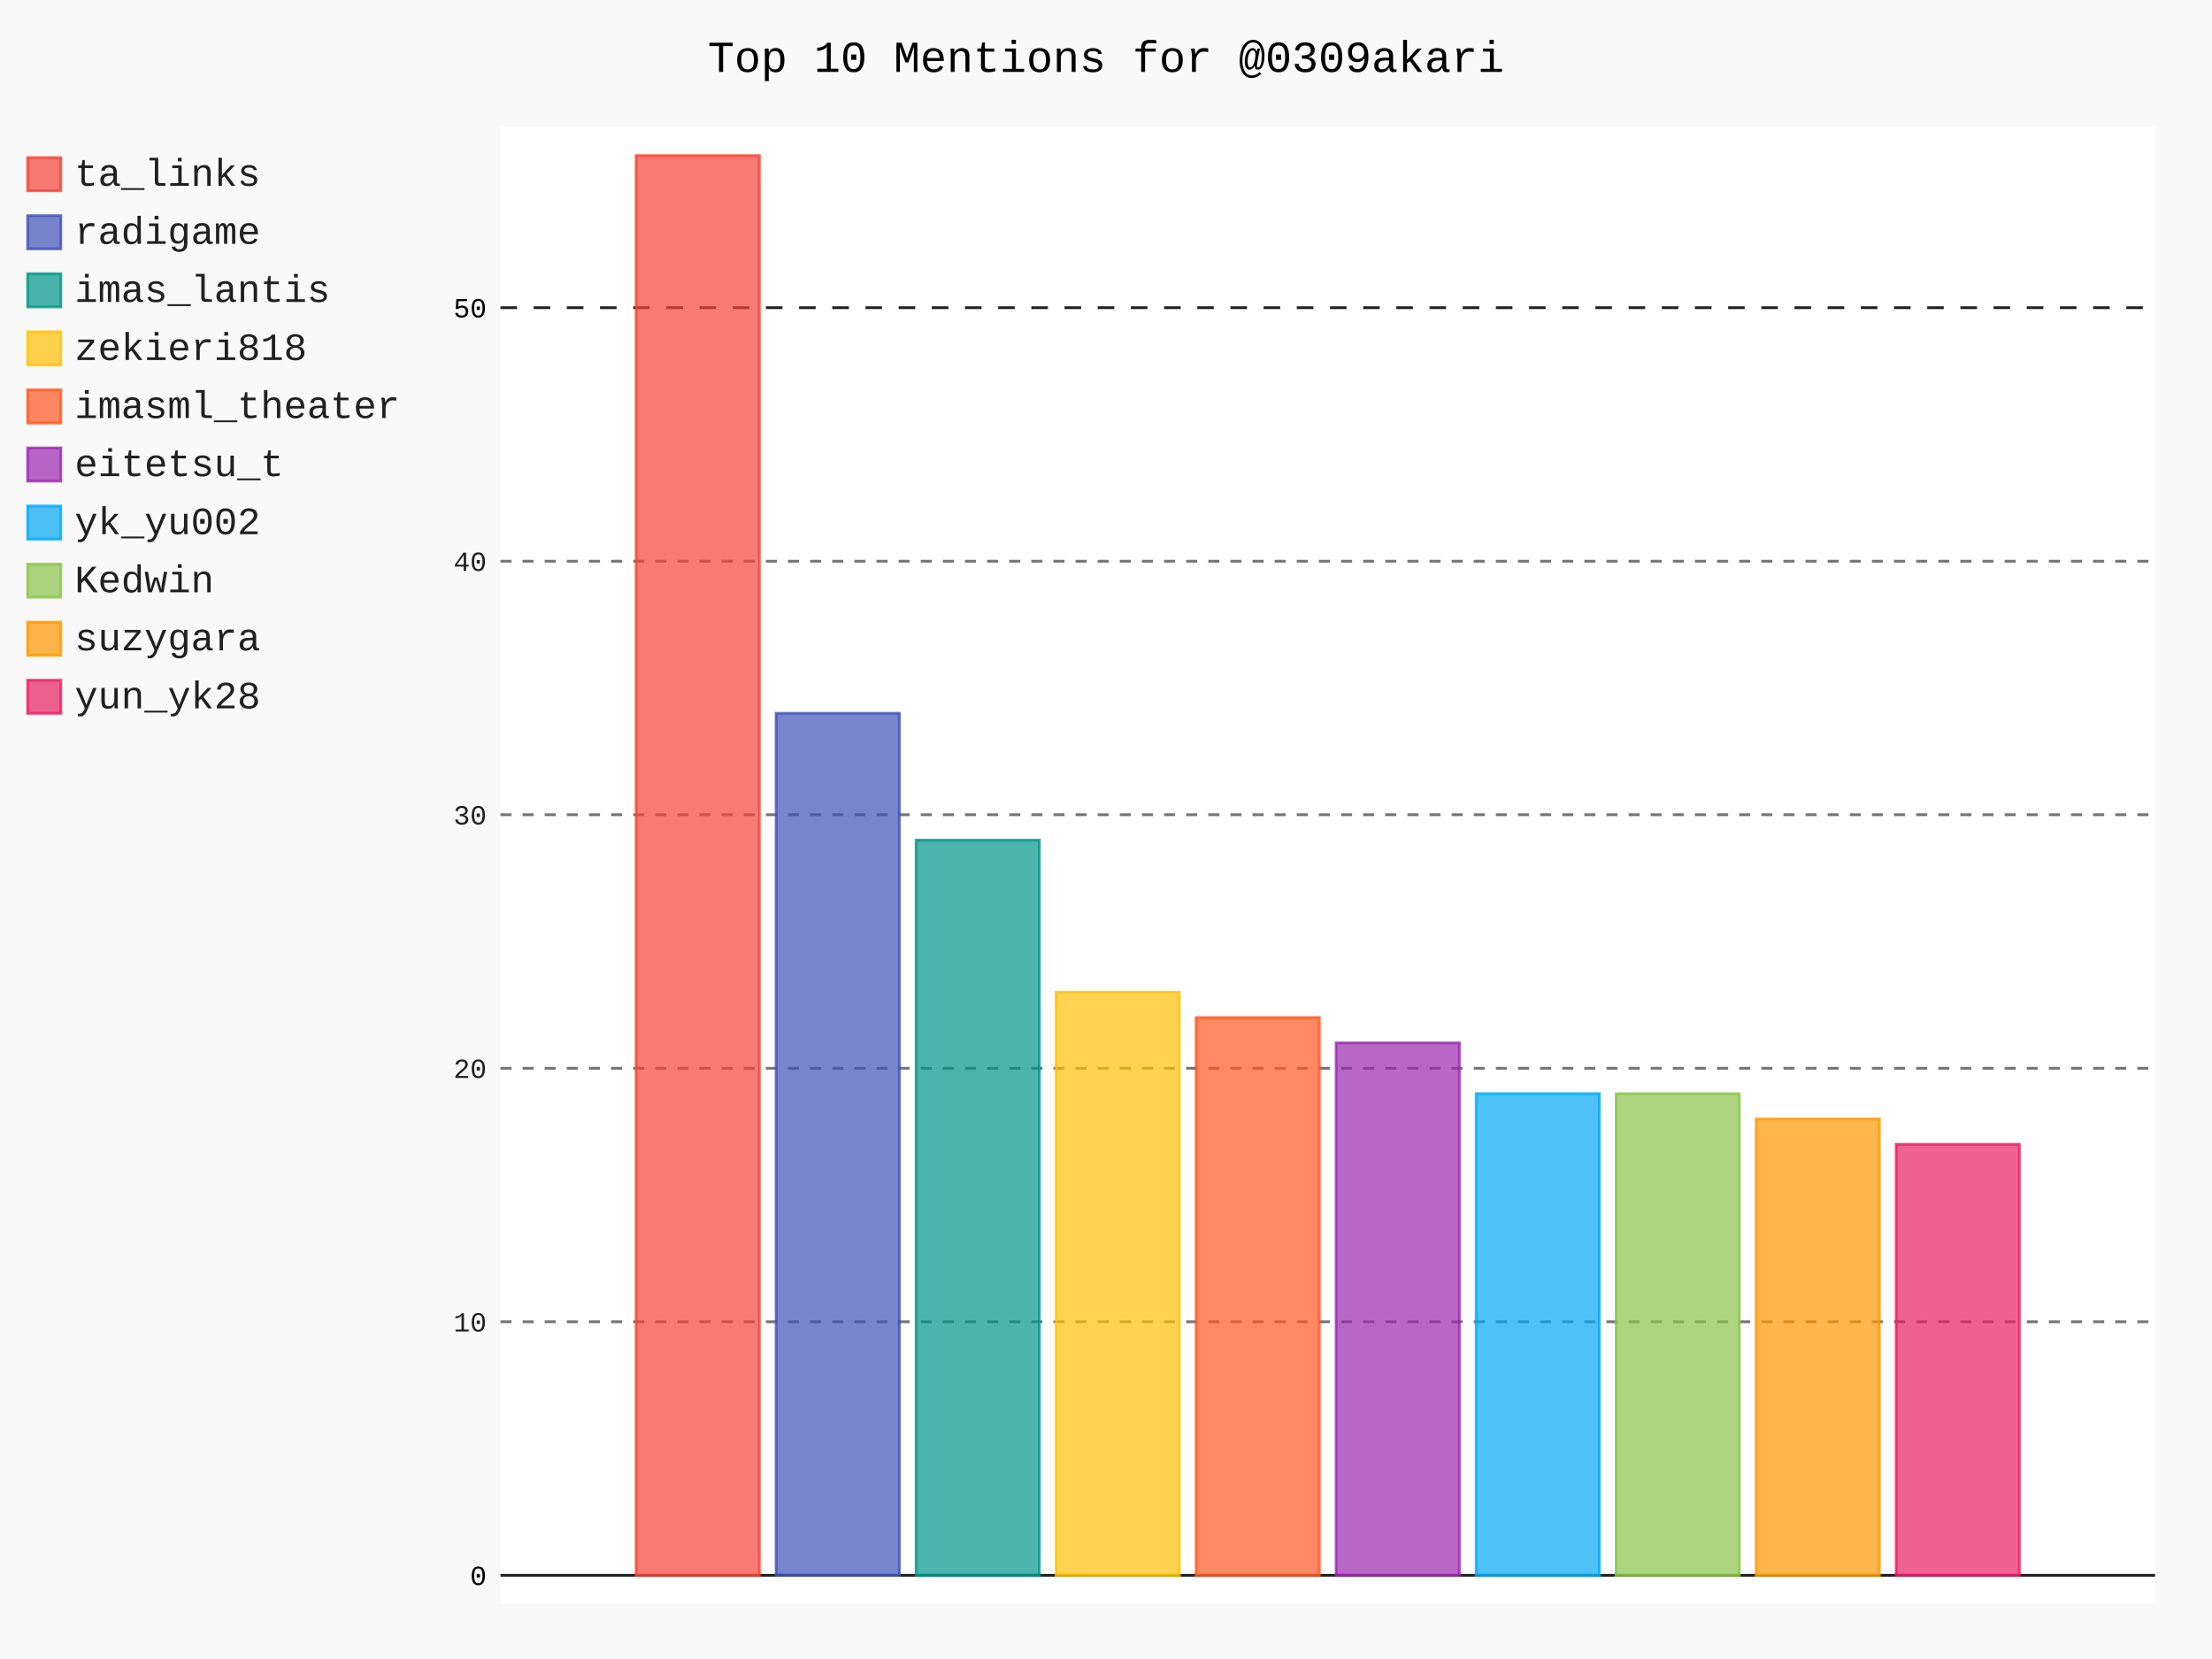
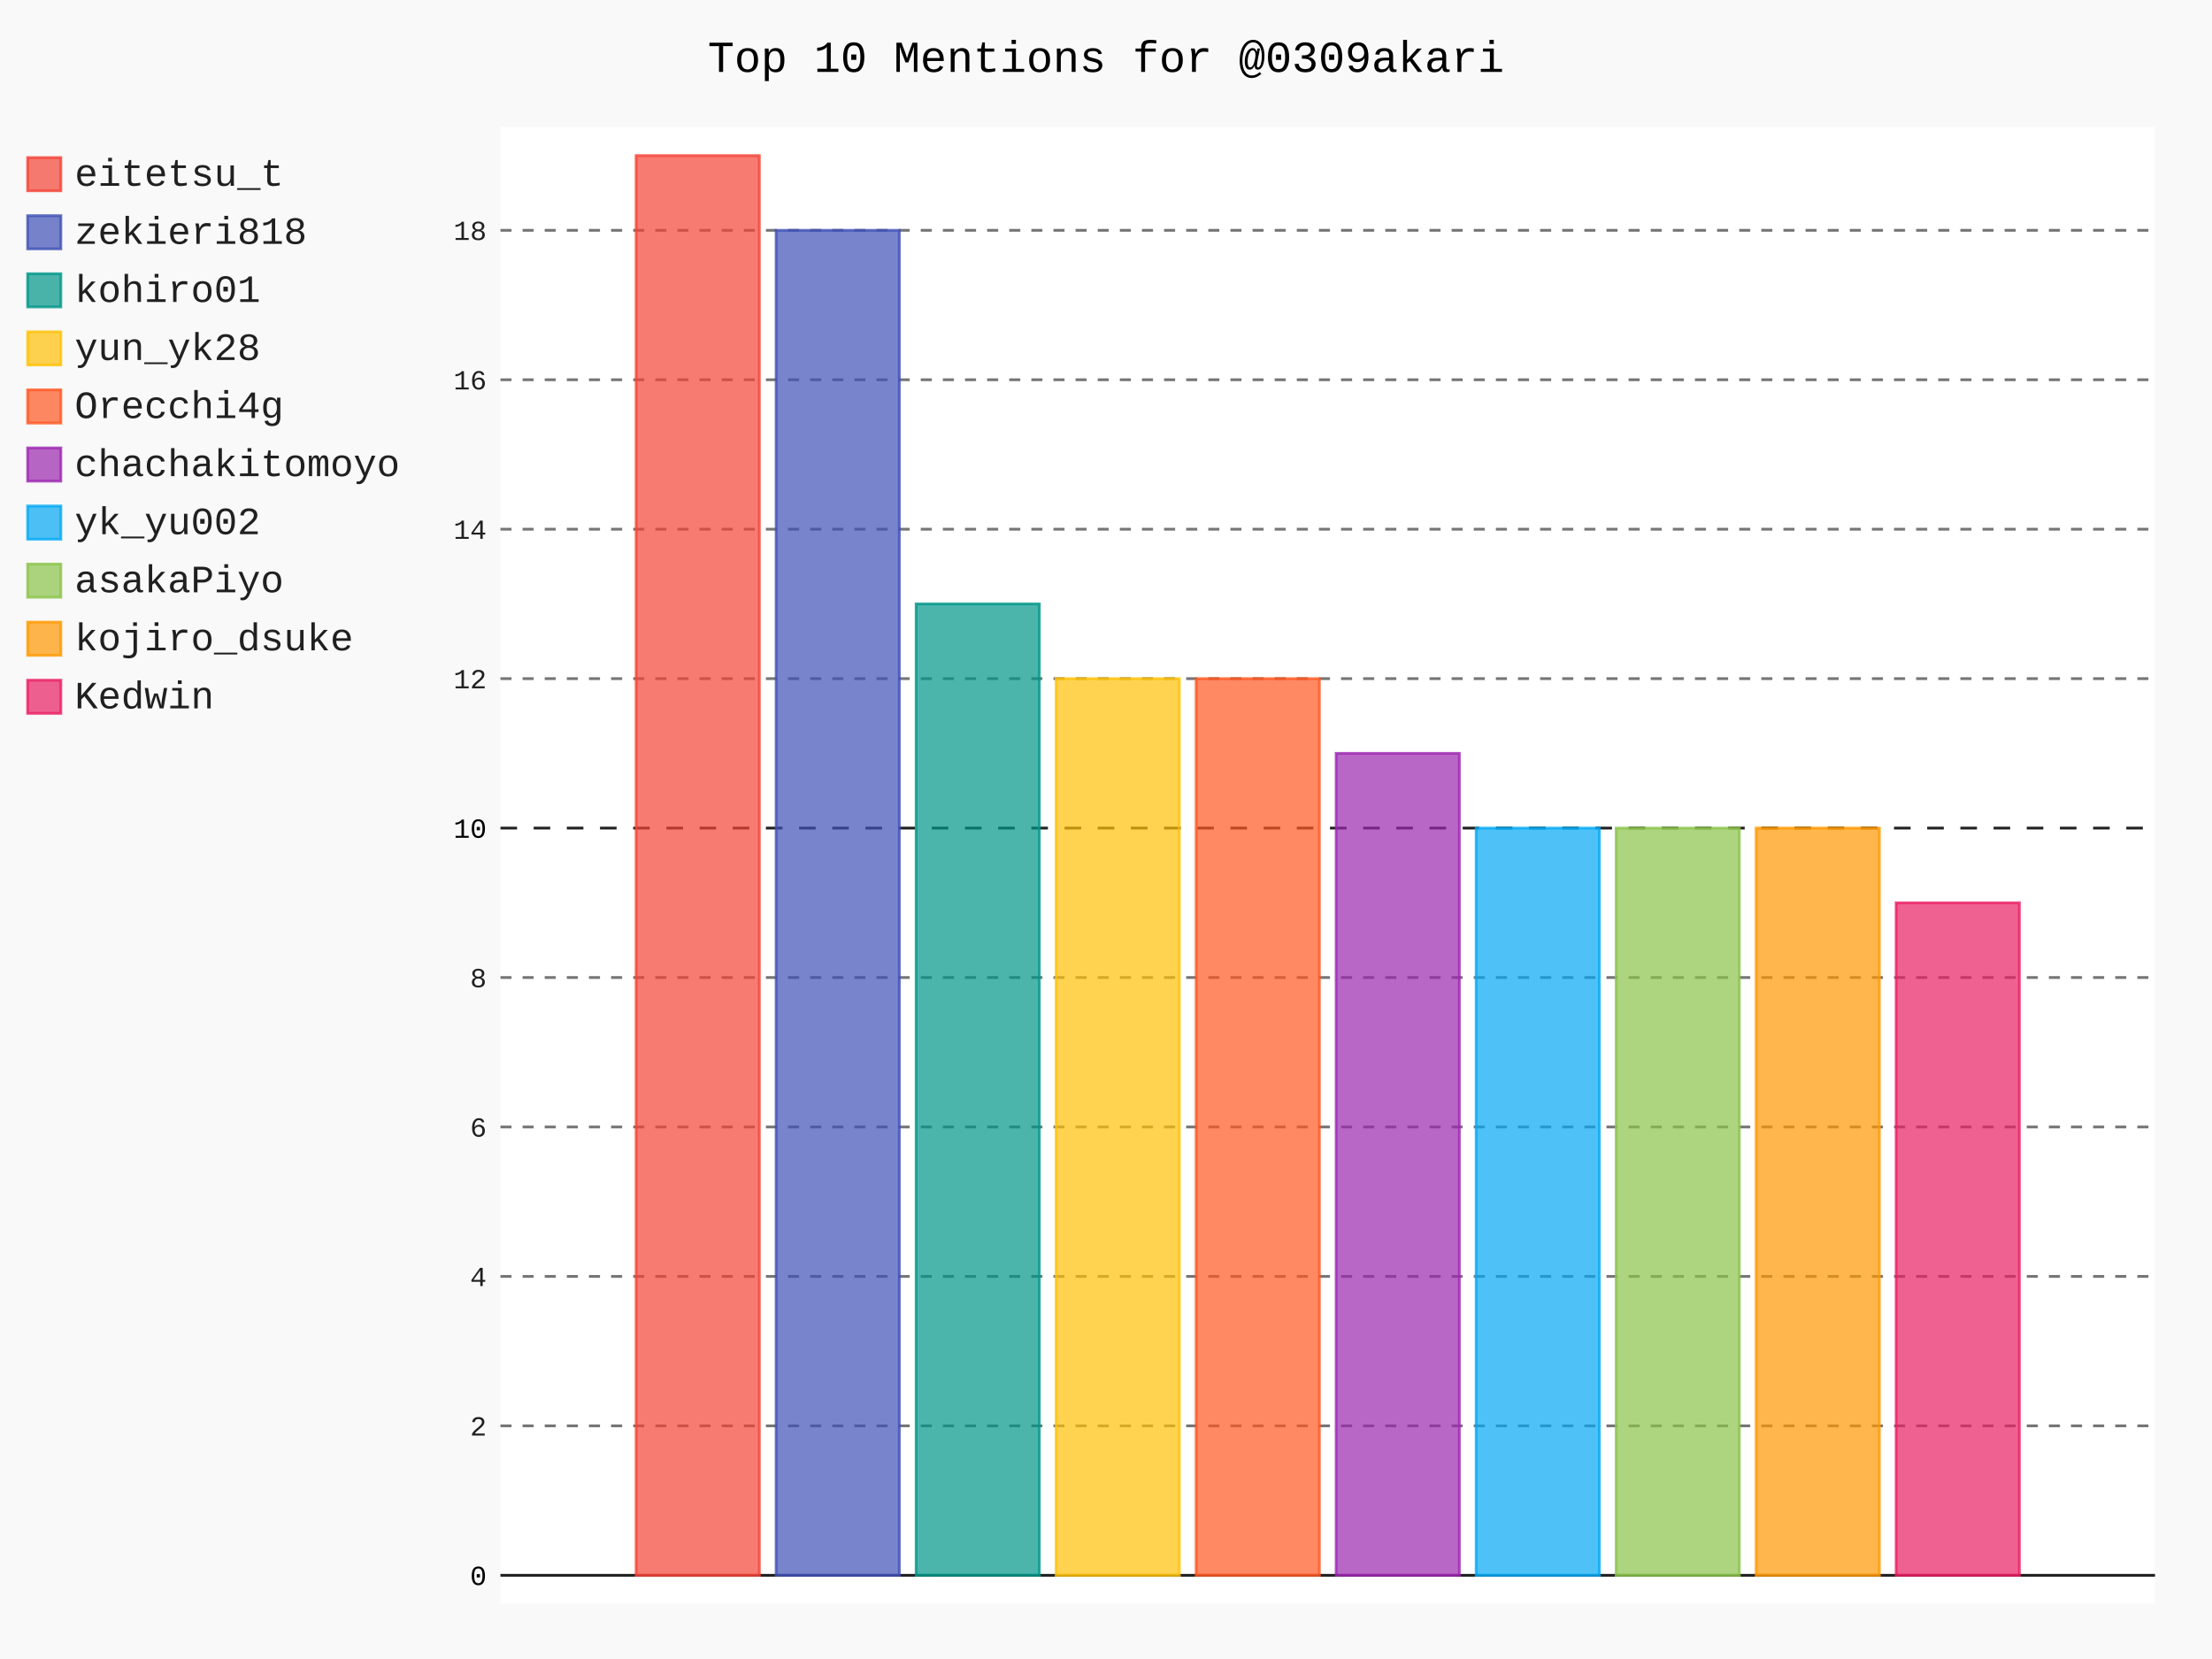
- <svg xmlns="http://www.w3.org/2000/svg" id="chart-f81ef061-fb6b-49a3-aba8-c23127f561e0" class="pygal-chart" viewBox="0 0 800 600">
+ <svg xmlns="http://www.w3.org/2000/svg" id="chart-d855d5ad-dc11-4ae8-8ce2-2b9e7e929f5b" class="pygal-chart" viewBox="0 0 800 600">
  <defs>
-     <style type="text/css">#chart-f81ef061-fb6b-49a3-aba8-c23127f561e0{-webkit-user-select:none;-webkit-font-smoothing:antialiased;font-family:Consolas,"Liberation Mono",Menlo,Courier,monospace}#chart-f81ef061-fb6b-49a3-aba8-c23127f561e0 .title{font-family:Consolas,"Liberation Mono",Menlo,Courier,monospace;font-size:16px}#chart-f81ef061-fb6b-49a3-aba8-c23127f561e0 .legends .legend text{font-family:Consolas,"Liberation Mono",Menlo,Courier,monospace;font-size:14px}#chart-f81ef061-fb6b-49a3-aba8-c23127f561e0 .axis text{font-family:Consolas,"Liberation Mono",Menlo,Courier,monospace;font-size:10px}#chart-f81ef061-fb6b-49a3-aba8-c23127f561e0 .axis text.major{font-family:Consolas,"Liberation Mono",Menlo,Courier,monospace;font-size:10px}#chart-f81ef061-fb6b-49a3-aba8-c23127f561e0 .text-overlay text.value{font-family:Consolas,"Liberation Mono",Menlo,Courier,monospace;font-size:16px}#chart-f81ef061-fb6b-49a3-aba8-c23127f561e0 .text-overlay text.label{font-family:Consolas,"Liberation Mono",Menlo,Courier,monospace;font-size:10px}#chart-f81ef061-fb6b-49a3-aba8-c23127f561e0 .tooltip{font-family:Consolas,"Liberation Mono",Menlo,Courier,monospace;font-size:14px}#chart-f81ef061-fb6b-49a3-aba8-c23127f561e0 text.no_data{font-family:Consolas,"Liberation Mono",Menlo,Courier,monospace;font-size:64px}
- #chart-f81ef061-fb6b-49a3-aba8-c23127f561e0{background-color:rgba(249,249,249,1)}#chart-f81ef061-fb6b-49a3-aba8-c23127f561e0 path,#chart-f81ef061-fb6b-49a3-aba8-c23127f561e0 line,#chart-f81ef061-fb6b-49a3-aba8-c23127f561e0 rect,#chart-f81ef061-fb6b-49a3-aba8-c23127f561e0 circle{-webkit-transition:150ms;-moz-transition:150ms;transition:150ms}#chart-f81ef061-fb6b-49a3-aba8-c23127f561e0 .graph &gt; .background{fill:rgba(249,249,249,1)}#chart-f81ef061-fb6b-49a3-aba8-c23127f561e0 .plot &gt; .background{fill:rgba(255,255,255,1)}#chart-f81ef061-fb6b-49a3-aba8-c23127f561e0 .graph{fill:rgba(0,0,0,.87)}#chart-f81ef061-fb6b-49a3-aba8-c23127f561e0 text.no_data{fill:rgba(0,0,0,1)}#chart-f81ef061-fb6b-49a3-aba8-c23127f561e0 .title{fill:rgba(0,0,0,1)}#chart-f81ef061-fb6b-49a3-aba8-c23127f561e0 .legends .legend text{fill:rgba(0,0,0,.87)}#chart-f81ef061-fb6b-49a3-aba8-c23127f561e0 .legends .legend:hover text{fill:rgba(0,0,0,1)}#chart-f81ef061-fb6b-49a3-aba8-c23127f561e0 .axis .line{stroke:rgba(0,0,0,1)}#chart-f81ef061-fb6b-49a3-aba8-c23127f561e0 .axis .guide.line{stroke:rgba(0,0,0,.54)}#chart-f81ef061-fb6b-49a3-aba8-c23127f561e0 .axis .major.line{stroke:rgba(0,0,0,.87)}#chart-f81ef061-fb6b-49a3-aba8-c23127f561e0 .axis text.major{fill:rgba(0,0,0,1)}#chart-f81ef061-fb6b-49a3-aba8-c23127f561e0 .axis.y .guides:hover .guide.line,#chart-f81ef061-fb6b-49a3-aba8-c23127f561e0 .line-graph .axis.x .guides:hover .guide.line,#chart-f81ef061-fb6b-49a3-aba8-c23127f561e0 .stackedline-graph .axis.x .guides:hover .guide.line,#chart-f81ef061-fb6b-49a3-aba8-c23127f561e0 .xy-graph .axis.x .guides:hover .guide.line{stroke:rgba(0,0,0,1)}#chart-f81ef061-fb6b-49a3-aba8-c23127f561e0 .axis .guides:hover text{fill:rgba(0,0,0,1)}#chart-f81ef061-fb6b-49a3-aba8-c23127f561e0 .reactive{fill-opacity:.7;stroke-opacity:.8}#chart-f81ef061-fb6b-49a3-aba8-c23127f561e0 .ci{stroke:rgba(0,0,0,.87)}#chart-f81ef061-fb6b-49a3-aba8-c23127f561e0 .reactive.active,#chart-f81ef061-fb6b-49a3-aba8-c23127f561e0 .active .reactive{fill-opacity:.8;stroke-opacity:.9;stroke-width:4}#chart-f81ef061-fb6b-49a3-aba8-c23127f561e0 .ci .reactive.active{stroke-width:1.5}#chart-f81ef061-fb6b-49a3-aba8-c23127f561e0 .series text{fill:rgba(0,0,0,1)}#chart-f81ef061-fb6b-49a3-aba8-c23127f561e0 .tooltip rect{fill:rgba(255,255,255,1);stroke:rgba(0,0,0,1);-webkit-transition:opacity 150ms;-moz-transition:opacity 150ms;transition:opacity 150ms}#chart-f81ef061-fb6b-49a3-aba8-c23127f561e0 .tooltip .label{fill:rgba(0,0,0,.87)}#chart-f81ef061-fb6b-49a3-aba8-c23127f561e0 .tooltip .label{fill:rgba(0,0,0,.87)}#chart-f81ef061-fb6b-49a3-aba8-c23127f561e0 .tooltip .legend{font-size:.8em;fill:rgba(0,0,0,.54)}#chart-f81ef061-fb6b-49a3-aba8-c23127f561e0 .tooltip .x_label{font-size:.6em;fill:rgba(0,0,0,1)}#chart-f81ef061-fb6b-49a3-aba8-c23127f561e0 .tooltip .xlink{font-size:.5em;text-decoration:underline}#chart-f81ef061-fb6b-49a3-aba8-c23127f561e0 .tooltip .value{font-size:1.5em}#chart-f81ef061-fb6b-49a3-aba8-c23127f561e0 .bound{font-size:.5em}#chart-f81ef061-fb6b-49a3-aba8-c23127f561e0 .max-value{font-size:.75em;fill:rgba(0,0,0,.54)}#chart-f81ef061-fb6b-49a3-aba8-c23127f561e0 .map-element{fill:rgba(255,255,255,1);stroke:rgba(0,0,0,.54) !important}#chart-f81ef061-fb6b-49a3-aba8-c23127f561e0 .map-element .reactive{fill-opacity:inherit;stroke-opacity:inherit}#chart-f81ef061-fb6b-49a3-aba8-c23127f561e0 .color-0,#chart-f81ef061-fb6b-49a3-aba8-c23127f561e0 .color-0 a:visited{stroke:#F44336;fill:#F44336}#chart-f81ef061-fb6b-49a3-aba8-c23127f561e0 .color-1,#chart-f81ef061-fb6b-49a3-aba8-c23127f561e0 .color-1 a:visited{stroke:#3F51B5;fill:#3F51B5}#chart-f81ef061-fb6b-49a3-aba8-c23127f561e0 .color-2,#chart-f81ef061-fb6b-49a3-aba8-c23127f561e0 .color-2 a:visited{stroke:#009688;fill:#009688}#chart-f81ef061-fb6b-49a3-aba8-c23127f561e0 .color-3,#chart-f81ef061-fb6b-49a3-aba8-c23127f561e0 .color-3 a:visited{stroke:#FFC107;fill:#FFC107}#chart-f81ef061-fb6b-49a3-aba8-c23127f561e0 .color-4,#chart-f81ef061-fb6b-49a3-aba8-c23127f561e0 .color-4 a:visited{stroke:#FF5722;fill:#FF5722}#chart-f81ef061-fb6b-49a3-aba8-c23127f561e0 .color-5,#chart-f81ef061-fb6b-49a3-aba8-c23127f561e0 .color-5 a:visited{stroke:#9C27B0;fill:#9C27B0}#chart-f81ef061-fb6b-49a3-aba8-c23127f561e0 .color-6,#chart-f81ef061-fb6b-49a3-aba8-c23127f561e0 .color-6 a:visited{stroke:#03A9F4;fill:#03A9F4}#chart-f81ef061-fb6b-49a3-aba8-c23127f561e0 .color-7,#chart-f81ef061-fb6b-49a3-aba8-c23127f561e0 .color-7 a:visited{stroke:#8BC34A;fill:#8BC34A}#chart-f81ef061-fb6b-49a3-aba8-c23127f561e0 .color-8,#chart-f81ef061-fb6b-49a3-aba8-c23127f561e0 .color-8 a:visited{stroke:#FF9800;fill:#FF9800}#chart-f81ef061-fb6b-49a3-aba8-c23127f561e0 .color-9,#chart-f81ef061-fb6b-49a3-aba8-c23127f561e0 .color-9 a:visited{stroke:#E91E63;fill:#E91E63}#chart-f81ef061-fb6b-49a3-aba8-c23127f561e0 .text-overlay .color-0 text{fill:black}#chart-f81ef061-fb6b-49a3-aba8-c23127f561e0 .text-overlay .color-1 text{fill:black}#chart-f81ef061-fb6b-49a3-aba8-c23127f561e0 .text-overlay .color-2 text{fill:black}#chart-f81ef061-fb6b-49a3-aba8-c23127f561e0 .text-overlay .color-3 text{fill:black}#chart-f81ef061-fb6b-49a3-aba8-c23127f561e0 .text-overlay .color-4 text{fill:black}#chart-f81ef061-fb6b-49a3-aba8-c23127f561e0 .text-overlay .color-5 text{fill:black}#chart-f81ef061-fb6b-49a3-aba8-c23127f561e0 .text-overlay .color-6 text{fill:black}#chart-f81ef061-fb6b-49a3-aba8-c23127f561e0 .text-overlay .color-7 text{fill:black}#chart-f81ef061-fb6b-49a3-aba8-c23127f561e0 .text-overlay .color-8 text{fill:black}#chart-f81ef061-fb6b-49a3-aba8-c23127f561e0 .text-overlay .color-9 text{fill:black}
- #chart-f81ef061-fb6b-49a3-aba8-c23127f561e0 text.no_data{text-anchor:middle}#chart-f81ef061-fb6b-49a3-aba8-c23127f561e0 .guide.line{fill:none}#chart-f81ef061-fb6b-49a3-aba8-c23127f561e0 .centered{text-anchor:middle}#chart-f81ef061-fb6b-49a3-aba8-c23127f561e0 .title{text-anchor:middle}#chart-f81ef061-fb6b-49a3-aba8-c23127f561e0 .legends .legend text{fill-opacity:1}#chart-f81ef061-fb6b-49a3-aba8-c23127f561e0 .axis.x text{text-anchor:middle}#chart-f81ef061-fb6b-49a3-aba8-c23127f561e0 .axis.x:not(.web) text[transform]{text-anchor:start}#chart-f81ef061-fb6b-49a3-aba8-c23127f561e0 .axis.x:not(.web) text[transform].backwards{text-anchor:end}#chart-f81ef061-fb6b-49a3-aba8-c23127f561e0 .axis.y text{text-anchor:end}#chart-f81ef061-fb6b-49a3-aba8-c23127f561e0 .axis.y text[transform].backwards{text-anchor:start}#chart-f81ef061-fb6b-49a3-aba8-c23127f561e0 .axis.y2 text{text-anchor:start}#chart-f81ef061-fb6b-49a3-aba8-c23127f561e0 .axis.y2 text[transform].backwards{text-anchor:end}#chart-f81ef061-fb6b-49a3-aba8-c23127f561e0 .axis .guide.line{stroke-dasharray:4,4}#chart-f81ef061-fb6b-49a3-aba8-c23127f561e0 .axis .major.guide.line{stroke-dasharray:6,6}#chart-f81ef061-fb6b-49a3-aba8-c23127f561e0 .horizontal .axis.y .guide.line,#chart-f81ef061-fb6b-49a3-aba8-c23127f561e0 .horizontal .axis.y2 .guide.line,#chart-f81ef061-fb6b-49a3-aba8-c23127f561e0 .vertical .axis.x .guide.line{opacity:0}#chart-f81ef061-fb6b-49a3-aba8-c23127f561e0 .horizontal .axis.always_show .guide.line,#chart-f81ef061-fb6b-49a3-aba8-c23127f561e0 .vertical .axis.always_show .guide.line{opacity:1 !important}#chart-f81ef061-fb6b-49a3-aba8-c23127f561e0 .axis.y .guides:hover .guide.line,#chart-f81ef061-fb6b-49a3-aba8-c23127f561e0 .axis.y2 .guides:hover .guide.line,#chart-f81ef061-fb6b-49a3-aba8-c23127f561e0 .axis.x .guides:hover .guide.line{opacity:1}#chart-f81ef061-fb6b-49a3-aba8-c23127f561e0 .axis .guides:hover text{opacity:1}#chart-f81ef061-fb6b-49a3-aba8-c23127f561e0 .nofill{fill:none}#chart-f81ef061-fb6b-49a3-aba8-c23127f561e0 .subtle-fill{fill-opacity:.2}#chart-f81ef061-fb6b-49a3-aba8-c23127f561e0 .dot{stroke-width:1px;fill-opacity:1}#chart-f81ef061-fb6b-49a3-aba8-c23127f561e0 .dot.active{stroke-width:5px}#chart-f81ef061-fb6b-49a3-aba8-c23127f561e0 .dot.negative{fill:transparent}#chart-f81ef061-fb6b-49a3-aba8-c23127f561e0 text,#chart-f81ef061-fb6b-49a3-aba8-c23127f561e0 tspan{stroke:none !important}#chart-f81ef061-fb6b-49a3-aba8-c23127f561e0 .series text.active{opacity:1}#chart-f81ef061-fb6b-49a3-aba8-c23127f561e0 .tooltip rect{fill-opacity:.95;stroke-width:.5}#chart-f81ef061-fb6b-49a3-aba8-c23127f561e0 .tooltip text{fill-opacity:1}#chart-f81ef061-fb6b-49a3-aba8-c23127f561e0 .showable{visibility:hidden}#chart-f81ef061-fb6b-49a3-aba8-c23127f561e0 .showable.shown{visibility:visible}#chart-f81ef061-fb6b-49a3-aba8-c23127f561e0 .gauge-background{fill:rgba(229,229,229,1);stroke:none}#chart-f81ef061-fb6b-49a3-aba8-c23127f561e0 .bg-lines{stroke:rgba(249,249,249,1);stroke-width:2px}</style>
+     <style type="text/css">#chart-d855d5ad-dc11-4ae8-8ce2-2b9e7e929f5b{-webkit-user-select:none;-webkit-font-smoothing:antialiased;font-family:Consolas,"Liberation Mono",Menlo,Courier,monospace}#chart-d855d5ad-dc11-4ae8-8ce2-2b9e7e929f5b .title{font-family:Consolas,"Liberation Mono",Menlo,Courier,monospace;font-size:16px}#chart-d855d5ad-dc11-4ae8-8ce2-2b9e7e929f5b .legends .legend text{font-family:Consolas,"Liberation Mono",Menlo,Courier,monospace;font-size:14px}#chart-d855d5ad-dc11-4ae8-8ce2-2b9e7e929f5b .axis text{font-family:Consolas,"Liberation Mono",Menlo,Courier,monospace;font-size:10px}#chart-d855d5ad-dc11-4ae8-8ce2-2b9e7e929f5b .axis text.major{font-family:Consolas,"Liberation Mono",Menlo,Courier,monospace;font-size:10px}#chart-d855d5ad-dc11-4ae8-8ce2-2b9e7e929f5b .text-overlay text.value{font-family:Consolas,"Liberation Mono",Menlo,Courier,monospace;font-size:16px}#chart-d855d5ad-dc11-4ae8-8ce2-2b9e7e929f5b .text-overlay text.label{font-family:Consolas,"Liberation Mono",Menlo,Courier,monospace;font-size:10px}#chart-d855d5ad-dc11-4ae8-8ce2-2b9e7e929f5b .tooltip{font-family:Consolas,"Liberation Mono",Menlo,Courier,monospace;font-size:14px}#chart-d855d5ad-dc11-4ae8-8ce2-2b9e7e929f5b text.no_data{font-family:Consolas,"Liberation Mono",Menlo,Courier,monospace;font-size:64px}
+ #chart-d855d5ad-dc11-4ae8-8ce2-2b9e7e929f5b{background-color:rgba(249,249,249,1)}#chart-d855d5ad-dc11-4ae8-8ce2-2b9e7e929f5b path,#chart-d855d5ad-dc11-4ae8-8ce2-2b9e7e929f5b line,#chart-d855d5ad-dc11-4ae8-8ce2-2b9e7e929f5b rect,#chart-d855d5ad-dc11-4ae8-8ce2-2b9e7e929f5b circle{-webkit-transition:150ms;-moz-transition:150ms;transition:150ms}#chart-d855d5ad-dc11-4ae8-8ce2-2b9e7e929f5b .graph &gt; .background{fill:rgba(249,249,249,1)}#chart-d855d5ad-dc11-4ae8-8ce2-2b9e7e929f5b .plot &gt; .background{fill:rgba(255,255,255,1)}#chart-d855d5ad-dc11-4ae8-8ce2-2b9e7e929f5b .graph{fill:rgba(0,0,0,.87)}#chart-d855d5ad-dc11-4ae8-8ce2-2b9e7e929f5b text.no_data{fill:rgba(0,0,0,1)}#chart-d855d5ad-dc11-4ae8-8ce2-2b9e7e929f5b .title{fill:rgba(0,0,0,1)}#chart-d855d5ad-dc11-4ae8-8ce2-2b9e7e929f5b .legends .legend text{fill:rgba(0,0,0,.87)}#chart-d855d5ad-dc11-4ae8-8ce2-2b9e7e929f5b .legends .legend:hover text{fill:rgba(0,0,0,1)}#chart-d855d5ad-dc11-4ae8-8ce2-2b9e7e929f5b .axis .line{stroke:rgba(0,0,0,1)}#chart-d855d5ad-dc11-4ae8-8ce2-2b9e7e929f5b .axis .guide.line{stroke:rgba(0,0,0,.54)}#chart-d855d5ad-dc11-4ae8-8ce2-2b9e7e929f5b .axis .major.line{stroke:rgba(0,0,0,.87)}#chart-d855d5ad-dc11-4ae8-8ce2-2b9e7e929f5b .axis text.major{fill:rgba(0,0,0,1)}#chart-d855d5ad-dc11-4ae8-8ce2-2b9e7e929f5b .axis.y .guides:hover .guide.line,#chart-d855d5ad-dc11-4ae8-8ce2-2b9e7e929f5b .line-graph .axis.x .guides:hover .guide.line,#chart-d855d5ad-dc11-4ae8-8ce2-2b9e7e929f5b .stackedline-graph .axis.x .guides:hover .guide.line,#chart-d855d5ad-dc11-4ae8-8ce2-2b9e7e929f5b .xy-graph .axis.x .guides:hover .guide.line{stroke:rgba(0,0,0,1)}#chart-d855d5ad-dc11-4ae8-8ce2-2b9e7e929f5b .axis .guides:hover text{fill:rgba(0,0,0,1)}#chart-d855d5ad-dc11-4ae8-8ce2-2b9e7e929f5b .reactive{fill-opacity:.7;stroke-opacity:.8}#chart-d855d5ad-dc11-4ae8-8ce2-2b9e7e929f5b .ci{stroke:rgba(0,0,0,.87)}#chart-d855d5ad-dc11-4ae8-8ce2-2b9e7e929f5b .reactive.active,#chart-d855d5ad-dc11-4ae8-8ce2-2b9e7e929f5b .active .reactive{fill-opacity:.8;stroke-opacity:.9;stroke-width:4}#chart-d855d5ad-dc11-4ae8-8ce2-2b9e7e929f5b .ci .reactive.active{stroke-width:1.5}#chart-d855d5ad-dc11-4ae8-8ce2-2b9e7e929f5b .series text{fill:rgba(0,0,0,1)}#chart-d855d5ad-dc11-4ae8-8ce2-2b9e7e929f5b .tooltip rect{fill:rgba(255,255,255,1);stroke:rgba(0,0,0,1);-webkit-transition:opacity 150ms;-moz-transition:opacity 150ms;transition:opacity 150ms}#chart-d855d5ad-dc11-4ae8-8ce2-2b9e7e929f5b .tooltip .label{fill:rgba(0,0,0,.87)}#chart-d855d5ad-dc11-4ae8-8ce2-2b9e7e929f5b .tooltip .label{fill:rgba(0,0,0,.87)}#chart-d855d5ad-dc11-4ae8-8ce2-2b9e7e929f5b .tooltip .legend{font-size:.8em;fill:rgba(0,0,0,.54)}#chart-d855d5ad-dc11-4ae8-8ce2-2b9e7e929f5b .tooltip .x_label{font-size:.6em;fill:rgba(0,0,0,1)}#chart-d855d5ad-dc11-4ae8-8ce2-2b9e7e929f5b .tooltip .xlink{font-size:.5em;text-decoration:underline}#chart-d855d5ad-dc11-4ae8-8ce2-2b9e7e929f5b .tooltip .value{font-size:1.5em}#chart-d855d5ad-dc11-4ae8-8ce2-2b9e7e929f5b .bound{font-size:.5em}#chart-d855d5ad-dc11-4ae8-8ce2-2b9e7e929f5b .max-value{font-size:.75em;fill:rgba(0,0,0,.54)}#chart-d855d5ad-dc11-4ae8-8ce2-2b9e7e929f5b .map-element{fill:rgba(255,255,255,1);stroke:rgba(0,0,0,.54) !important}#chart-d855d5ad-dc11-4ae8-8ce2-2b9e7e929f5b .map-element .reactive{fill-opacity:inherit;stroke-opacity:inherit}#chart-d855d5ad-dc11-4ae8-8ce2-2b9e7e929f5b .color-0,#chart-d855d5ad-dc11-4ae8-8ce2-2b9e7e929f5b .color-0 a:visited{stroke:#F44336;fill:#F44336}#chart-d855d5ad-dc11-4ae8-8ce2-2b9e7e929f5b .color-1,#chart-d855d5ad-dc11-4ae8-8ce2-2b9e7e929f5b .color-1 a:visited{stroke:#3F51B5;fill:#3F51B5}#chart-d855d5ad-dc11-4ae8-8ce2-2b9e7e929f5b .color-2,#chart-d855d5ad-dc11-4ae8-8ce2-2b9e7e929f5b .color-2 a:visited{stroke:#009688;fill:#009688}#chart-d855d5ad-dc11-4ae8-8ce2-2b9e7e929f5b .color-3,#chart-d855d5ad-dc11-4ae8-8ce2-2b9e7e929f5b .color-3 a:visited{stroke:#FFC107;fill:#FFC107}#chart-d855d5ad-dc11-4ae8-8ce2-2b9e7e929f5b .color-4,#chart-d855d5ad-dc11-4ae8-8ce2-2b9e7e929f5b .color-4 a:visited{stroke:#FF5722;fill:#FF5722}#chart-d855d5ad-dc11-4ae8-8ce2-2b9e7e929f5b .color-5,#chart-d855d5ad-dc11-4ae8-8ce2-2b9e7e929f5b .color-5 a:visited{stroke:#9C27B0;fill:#9C27B0}#chart-d855d5ad-dc11-4ae8-8ce2-2b9e7e929f5b .color-6,#chart-d855d5ad-dc11-4ae8-8ce2-2b9e7e929f5b .color-6 a:visited{stroke:#03A9F4;fill:#03A9F4}#chart-d855d5ad-dc11-4ae8-8ce2-2b9e7e929f5b .color-7,#chart-d855d5ad-dc11-4ae8-8ce2-2b9e7e929f5b .color-7 a:visited{stroke:#8BC34A;fill:#8BC34A}#chart-d855d5ad-dc11-4ae8-8ce2-2b9e7e929f5b .color-8,#chart-d855d5ad-dc11-4ae8-8ce2-2b9e7e929f5b .color-8 a:visited{stroke:#FF9800;fill:#FF9800}#chart-d855d5ad-dc11-4ae8-8ce2-2b9e7e929f5b .color-9,#chart-d855d5ad-dc11-4ae8-8ce2-2b9e7e929f5b .color-9 a:visited{stroke:#E91E63;fill:#E91E63}#chart-d855d5ad-dc11-4ae8-8ce2-2b9e7e929f5b .text-overlay .color-0 text{fill:black}#chart-d855d5ad-dc11-4ae8-8ce2-2b9e7e929f5b .text-overlay .color-1 text{fill:black}#chart-d855d5ad-dc11-4ae8-8ce2-2b9e7e929f5b .text-overlay .color-2 text{fill:black}#chart-d855d5ad-dc11-4ae8-8ce2-2b9e7e929f5b .text-overlay .color-3 text{fill:black}#chart-d855d5ad-dc11-4ae8-8ce2-2b9e7e929f5b .text-overlay .color-4 text{fill:black}#chart-d855d5ad-dc11-4ae8-8ce2-2b9e7e929f5b .text-overlay .color-5 text{fill:black}#chart-d855d5ad-dc11-4ae8-8ce2-2b9e7e929f5b .text-overlay .color-6 text{fill:black}#chart-d855d5ad-dc11-4ae8-8ce2-2b9e7e929f5b .text-overlay .color-7 text{fill:black}#chart-d855d5ad-dc11-4ae8-8ce2-2b9e7e929f5b .text-overlay .color-8 text{fill:black}#chart-d855d5ad-dc11-4ae8-8ce2-2b9e7e929f5b .text-overlay .color-9 text{fill:black}
+ #chart-d855d5ad-dc11-4ae8-8ce2-2b9e7e929f5b text.no_data{text-anchor:middle}#chart-d855d5ad-dc11-4ae8-8ce2-2b9e7e929f5b .guide.line{fill:none}#chart-d855d5ad-dc11-4ae8-8ce2-2b9e7e929f5b .centered{text-anchor:middle}#chart-d855d5ad-dc11-4ae8-8ce2-2b9e7e929f5b .title{text-anchor:middle}#chart-d855d5ad-dc11-4ae8-8ce2-2b9e7e929f5b .legends .legend text{fill-opacity:1}#chart-d855d5ad-dc11-4ae8-8ce2-2b9e7e929f5b .axis.x text{text-anchor:middle}#chart-d855d5ad-dc11-4ae8-8ce2-2b9e7e929f5b .axis.x:not(.web) text[transform]{text-anchor:start}#chart-d855d5ad-dc11-4ae8-8ce2-2b9e7e929f5b .axis.x:not(.web) text[transform].backwards{text-anchor:end}#chart-d855d5ad-dc11-4ae8-8ce2-2b9e7e929f5b .axis.y text{text-anchor:end}#chart-d855d5ad-dc11-4ae8-8ce2-2b9e7e929f5b .axis.y text[transform].backwards{text-anchor:start}#chart-d855d5ad-dc11-4ae8-8ce2-2b9e7e929f5b .axis.y2 text{text-anchor:start}#chart-d855d5ad-dc11-4ae8-8ce2-2b9e7e929f5b .axis.y2 text[transform].backwards{text-anchor:end}#chart-d855d5ad-dc11-4ae8-8ce2-2b9e7e929f5b .axis .guide.line{stroke-dasharray:4,4}#chart-d855d5ad-dc11-4ae8-8ce2-2b9e7e929f5b .axis .major.guide.line{stroke-dasharray:6,6}#chart-d855d5ad-dc11-4ae8-8ce2-2b9e7e929f5b .horizontal .axis.y .guide.line,#chart-d855d5ad-dc11-4ae8-8ce2-2b9e7e929f5b .horizontal .axis.y2 .guide.line,#chart-d855d5ad-dc11-4ae8-8ce2-2b9e7e929f5b .vertical .axis.x .guide.line{opacity:0}#chart-d855d5ad-dc11-4ae8-8ce2-2b9e7e929f5b .horizontal .axis.always_show .guide.line,#chart-d855d5ad-dc11-4ae8-8ce2-2b9e7e929f5b .vertical .axis.always_show .guide.line{opacity:1 !important}#chart-d855d5ad-dc11-4ae8-8ce2-2b9e7e929f5b .axis.y .guides:hover .guide.line,#chart-d855d5ad-dc11-4ae8-8ce2-2b9e7e929f5b .axis.y2 .guides:hover .guide.line,#chart-d855d5ad-dc11-4ae8-8ce2-2b9e7e929f5b .axis.x .guides:hover .guide.line{opacity:1}#chart-d855d5ad-dc11-4ae8-8ce2-2b9e7e929f5b .axis .guides:hover text{opacity:1}#chart-d855d5ad-dc11-4ae8-8ce2-2b9e7e929f5b .nofill{fill:none}#chart-d855d5ad-dc11-4ae8-8ce2-2b9e7e929f5b .subtle-fill{fill-opacity:.2}#chart-d855d5ad-dc11-4ae8-8ce2-2b9e7e929f5b .dot{stroke-width:1px;fill-opacity:1}#chart-d855d5ad-dc11-4ae8-8ce2-2b9e7e929f5b .dot.active{stroke-width:5px}#chart-d855d5ad-dc11-4ae8-8ce2-2b9e7e929f5b .dot.negative{fill:transparent}#chart-d855d5ad-dc11-4ae8-8ce2-2b9e7e929f5b text,#chart-d855d5ad-dc11-4ae8-8ce2-2b9e7e929f5b tspan{stroke:none !important}#chart-d855d5ad-dc11-4ae8-8ce2-2b9e7e929f5b .series text.active{opacity:1}#chart-d855d5ad-dc11-4ae8-8ce2-2b9e7e929f5b .tooltip rect{fill-opacity:.95;stroke-width:.5}#chart-d855d5ad-dc11-4ae8-8ce2-2b9e7e929f5b .tooltip text{fill-opacity:1}#chart-d855d5ad-dc11-4ae8-8ce2-2b9e7e929f5b .showable{visibility:hidden}#chart-d855d5ad-dc11-4ae8-8ce2-2b9e7e929f5b .showable.shown{visibility:visible}#chart-d855d5ad-dc11-4ae8-8ce2-2b9e7e929f5b .gauge-background{fill:rgba(229,229,229,1);stroke:none}#chart-d855d5ad-dc11-4ae8-8ce2-2b9e7e929f5b .bg-lines{stroke:rgba(249,249,249,1);stroke-width:2px}</style>
  </defs>
  <g class="graph bar-graph vertical">
    <rect class="background" height="600" width="800" x="0" y="0" />
    <g class="plot" transform="translate(181, 46)">
      <rect class="background" height="534" width="598.4" x="0" y="0" />
      <g class="axis y always_show">
        <g class="guides">
          <path class="axis major line" d="M0 523.731 h598.4" />
          <text class="major" x="-5" y="527.231">0</text>
        </g>
        <g class="guides">
-           <path class="guide line" d="M0 432.041 h598.4" />
-           <text class="" x="-5" y="435.541">10</text>
-         </g>
-         <g class="guides">
-           <path class="guide line" d="M0 340.352 h598.4" />
-           <text class="" x="-5" y="343.852">20</text>
-         </g>
-         <g class="guides">
-           <path class="guide line" d="M0 248.662 h598.4" />
-           <text class="" x="-5" y="252.162">30</text>
-         </g>
-         <g class="guides">
-           <path class="guide line" d="M0 156.973 h598.4" />
-           <text class="" x="-5" y="160.473">40</text>
-         </g>
-         <g class="guides">
-           <path class="major guide line" d="M0 65.283 h598.4" />
-           <text class="major" x="-5" y="68.783">50</text>
+           <path class="guide line" d="M0 469.682 h598.4" />
+           <text class="" x="-5" y="473.182">2</text>
+         </g>
+         <g class="guides">
+           <path class="guide line" d="M0 415.634 h598.4" />
+           <text class="" x="-5" y="419.134">4</text>
+         </g>
+         <g class="guides">
+           <path class="guide line" d="M0 361.585 h598.4" />
+           <text class="" x="-5" y="365.085">6</text>
+         </g>
+         <g class="guides">
+           <path class="guide line" d="M0 307.536 h598.4" />
+           <text class="" x="-5" y="311.036">8</text>
+         </g>
+         <g class="guides">
+           <path class="major guide line" d="M0 253.488 h598.4" />
+           <text class="major" x="-5" y="256.988">10</text>
+         </g>
+         <g class="guides">
+           <path class="guide line" d="M0 199.439 h598.4" />
+           <text class="" x="-5" y="202.939">12</text>
+         </g>
+         <g class="guides">
+           <path class="guide line" d="M0 145.391 h598.4" />
+           <text class="" x="-5" y="148.891">14</text>
+         </g>
+         <g class="guides">
+           <path class="guide line" d="M0 91.342 h598.4" />
+           <text class="" x="-5" y="94.842">16</text>
+         </g>
+         <g class="guides">
+           <path class="guide line" d="M0 37.294 h598.4" />
+           <text class="" x="-5" y="40.794">18</text>
        </g>
      </g>
      <g class="series serie-0 color-0">
        <g class="bars">
          <g class="bar">
            <rect class="rect reactive tooltip-trigger" height="513.462" rx="0" ry="0" width="44.558" x="49.069" y="10.269" />
          </g>
        </g>
      </g>
      <g class="series serie-1 color-1">
        <g class="bars">
          <g class="bar">
-             <rect class="rect reactive tooltip-trigger" height="311.745" rx="0" ry="0" width="44.558" x="99.703" y="211.986" />
+             <rect class="rect reactive tooltip-trigger" height="486.437" rx="0" ry="0" width="44.558" x="99.703" y="37.294" />
          </g>
        </g>
      </g>
      <g class="series serie-2 color-2">
        <g class="bars">
          <g class="bar">
-             <rect class="rect reactive tooltip-trigger" height="265.9" rx="0" ry="0" width="44.558" x="150.336" y="257.831" />
+             <rect class="rect reactive tooltip-trigger" height="351.316" rx="0" ry="0" width="44.558" x="150.336" y="172.415" />
          </g>
        </g>
      </g>
      <g class="series serie-3 color-3">
        <g class="bars">
          <g class="bar">
-             <rect class="rect reactive tooltip-trigger" height="210.886" rx="0" ry="0" width="44.558" x="200.97" y="312.845" />
+             <rect class="rect reactive tooltip-trigger" height="324.291" rx="0" ry="0" width="44.558" x="200.97" y="199.439" />
          </g>
        </g>
      </g>
      <g class="series serie-4 color-4">
        <g class="bars">
          <g class="bar">
-             <rect class="rect reactive tooltip-trigger" height="201.717" rx="0" ry="0" width="44.558" x="251.604" y="322.014" />
+             <rect class="rect reactive tooltip-trigger" height="324.291" rx="0" ry="0" width="44.558" x="251.604" y="199.439" />
          </g>
        </g>
      </g>
      <g class="series serie-5 color-5">
        <g class="bars">
          <g class="bar">
-             <rect class="rect reactive tooltip-trigger" height="192.548" rx="0" ry="0" width="44.558" x="302.238" y="331.183" />
+             <rect class="rect reactive tooltip-trigger" height="297.267" rx="0" ry="0" width="44.558" x="302.238" y="226.464" />
          </g>
        </g>
      </g>
      <g class="series serie-6 color-6">
        <g class="bars">
          <g class="bar">
-             <rect class="rect reactive tooltip-trigger" height="174.21" rx="0" ry="0" width="44.558" x="352.872" y="349.521" />
+             <rect class="rect reactive tooltip-trigger" height="270.243" rx="0" ry="0" width="44.558" x="352.872" y="253.488" />
          </g>
        </g>
      </g>
      <g class="series serie-7 color-7">
        <g class="bars">
          <g class="bar">
-             <rect class="rect reactive tooltip-trigger" height="174.21" rx="0" ry="0" width="44.558" x="403.506" y="349.521" />
+             <rect class="rect reactive tooltip-trigger" height="270.243" rx="0" ry="0" width="44.558" x="403.506" y="253.488" />
          </g>
        </g>
      </g>
      <g class="series serie-8 color-8">
        <g class="bars">
          <g class="bar">
-             <rect class="rect reactive tooltip-trigger" height="165.041" rx="0" ry="0" width="44.558" x="454.14" y="358.69" />
+             <rect class="rect reactive tooltip-trigger" height="270.243" rx="0" ry="0" width="44.558" x="454.14" y="253.488" />
          </g>
        </g>
      </g>
      <g class="series serie-9 color-9">
        <g class="bars">
          <g class="bar">
-             <rect class="rect reactive tooltip-trigger" height="155.872" rx="0" ry="0" width="44.558" x="504.773" y="367.859" />
+             <rect class="rect reactive tooltip-trigger" height="243.219" rx="0" ry="0" width="44.558" x="504.773" y="280.512" />
          </g>
        </g>
      </g>
    </g>
    <g class="titles">
      <text class="title plot_title" x="400.0" y="26">Top 10 Mentions for @0309akari</text>
    </g>
    <g class="plot overlay" transform="translate(181, 46)">
      <g class="series serie-0 color-0" />
      <g class="series serie-1 color-1" />
      <g class="series serie-2 color-2" />
      <g class="series serie-3 color-3" />
      <g class="series serie-4 color-4" />
      <g class="series serie-5 color-5" />
      <g class="series serie-6 color-6" />
      <g class="series serie-7 color-7" />
      <g class="series serie-8 color-8" />
      <g class="series serie-9 color-9" />
    </g>
    <g class="plot text-overlay" transform="translate(181, 46)">
      <g class="series serie-0 color-0" />
      <g class="series serie-1 color-1" />
      <g class="series serie-2 color-2" />
      <g class="series serie-3 color-3" />
      <g class="series serie-4 color-4" />
      <g class="series serie-5 color-5" />
      <g class="series serie-6 color-6" />
      <g class="series serie-7 color-7" />
      <g class="series serie-8 color-8" />
      <g class="series serie-9 color-9" />
    </g>
    <g class="plot tooltip-overlay" transform="translate(181, 46)">
      <g class="tooltip" style="opacity: 0" transform="translate(0 0)">
        <rect class="tooltip-box" height="0" rx="0" ry="0" width="0" />
        <g class="text" />
      </g>
    </g>
    <g class="legends" transform="translate(10, 56)">
      <g class="legend reactive activate-serie" id="activate-serie-0">
        <rect class="color-0 reactive" height="12" width="12" x="0.0" y="1.0" />
-         <text x="17.0" y="11.2">ta_links</text>
+         <text x="17.0" y="11.2">eitetsu_t</text>
      </g>
      <g class="legend reactive activate-serie" id="activate-serie-1">
        <rect class="color-1 reactive" height="12" width="12" x="0.0" y="22.0" />
-         <text x="17.0" y="32.2">radigame</text>
+         <text x="17.0" y="32.2">zekieri818</text>
      </g>
      <g class="legend reactive activate-serie" id="activate-serie-2">
        <rect class="color-2 reactive" height="12" width="12" x="0.0" y="43.0" />
-         <text x="17.0" y="53.2">imas_lantis</text>
+         <text x="17.0" y="53.2">kohiro01</text>
      </g>
      <g class="legend reactive activate-serie" id="activate-serie-3">
        <rect class="color-3 reactive" height="12" width="12" x="0.0" y="64.0" />
-         <text x="17.0" y="74.2">zekieri818</text>
+         <text x="17.0" y="74.2">yun_yk28</text>
      </g>
      <g class="legend reactive activate-serie" id="activate-serie-4">
        <rect class="color-4 reactive" height="12" width="12" x="0.0" y="85.0" />
-         <text x="17.0" y="95.2">imasml_theater</text>
+         <text x="17.0" y="95.2">Orecchi4g</text>
      </g>
      <g class="legend reactive activate-serie" id="activate-serie-5">
        <rect class="color-5 reactive" height="12" width="12" x="0.0" y="106.0" />
-         <text x="17.0" y="116.2">eitetsu_t</text>
+         <text x="17.0" y="116.2">chachakitomoyo</text>
      </g>
      <g class="legend reactive activate-serie" id="activate-serie-6">
        <rect class="color-6 reactive" height="12" width="12" x="0.0" y="127.0" />
        <text x="17.0" y="137.2">yk_yu002</text>
      </g>
      <g class="legend reactive activate-serie" id="activate-serie-7">
        <rect class="color-7 reactive" height="12" width="12" x="0.0" y="148.0" />
-         <text x="17.0" y="158.2">Kedwin</text>
+         <text x="17.0" y="158.2">asakaPiyo</text>
      </g>
      <g class="legend reactive activate-serie" id="activate-serie-8">
        <rect class="color-8 reactive" height="12" width="12" x="0.0" y="169.0" />
-         <text x="17.0" y="179.2">suzygara</text>
+         <text x="17.0" y="179.2">kojiro_dsuke</text>
      </g>
      <g class="legend reactive activate-serie" id="activate-serie-9">
        <rect class="color-9 reactive" height="12" width="12" x="0.0" y="190.0" />
-         <text x="17.0" y="200.2">yun_yk28</text>
+         <text x="17.0" y="200.2">Kedwin</text>
      </g>
    </g>
    <g class="legends" transform="translate(790, 56)" />
  </g>
</svg>
